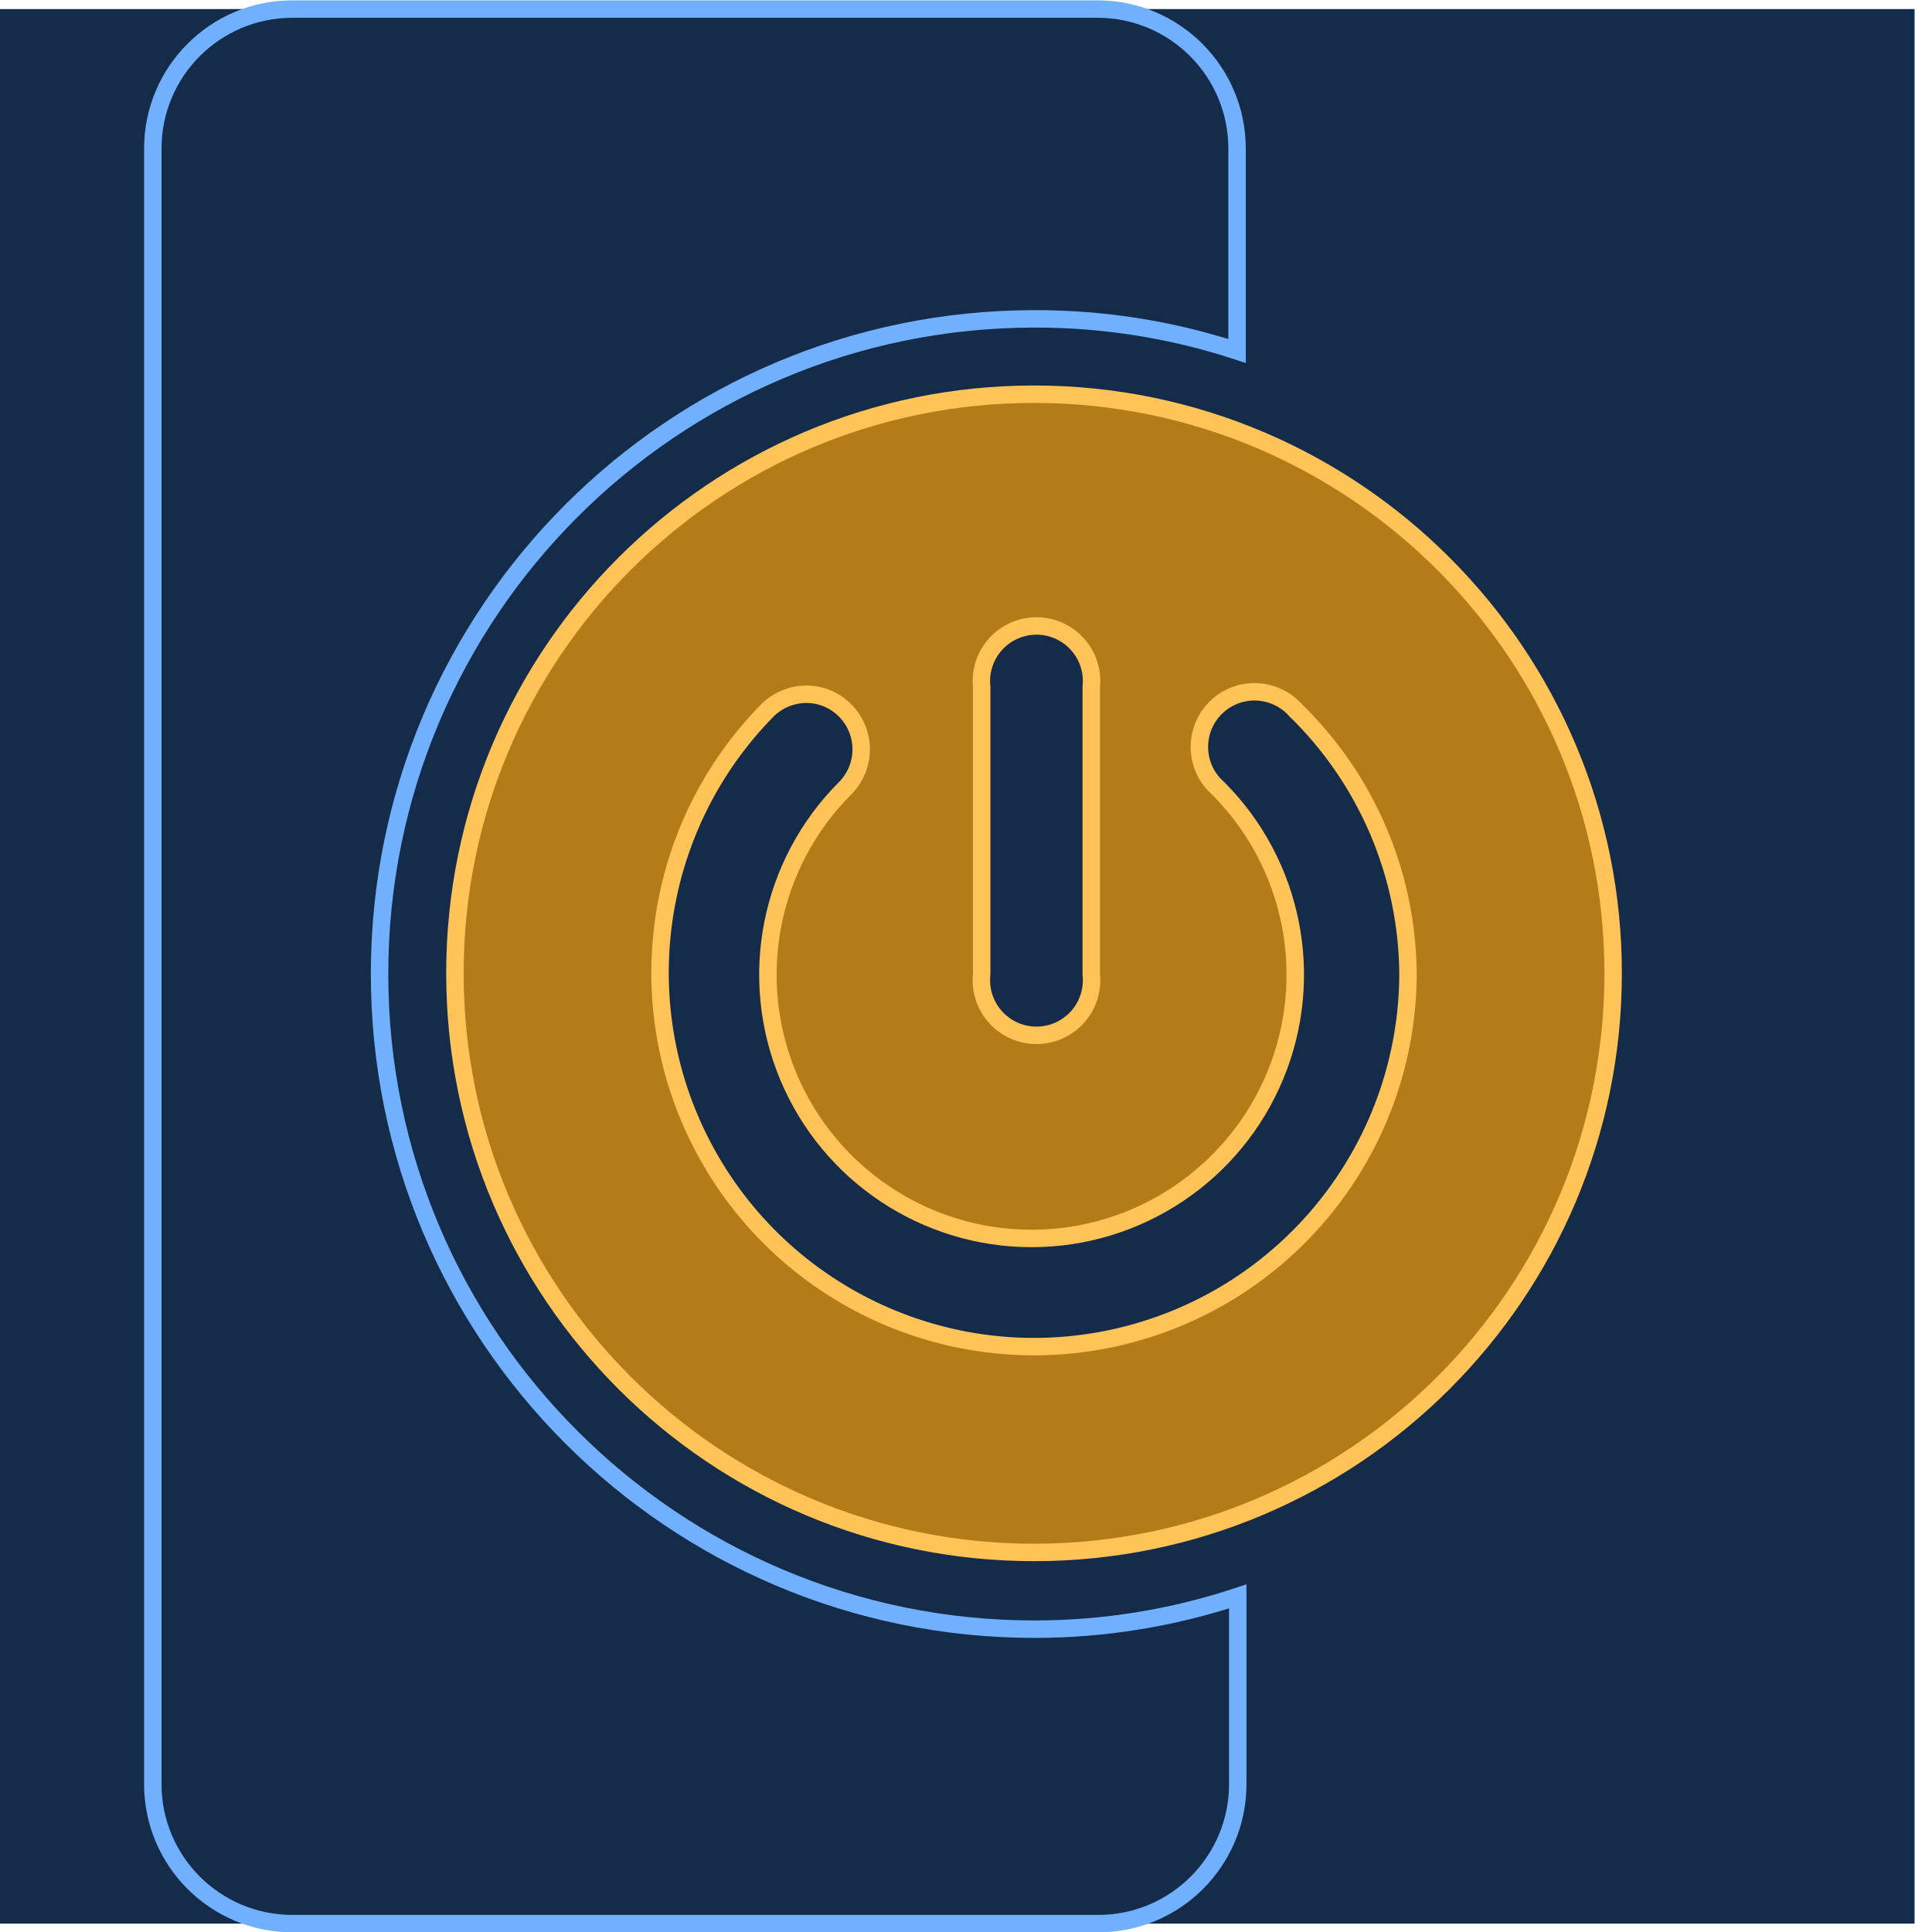
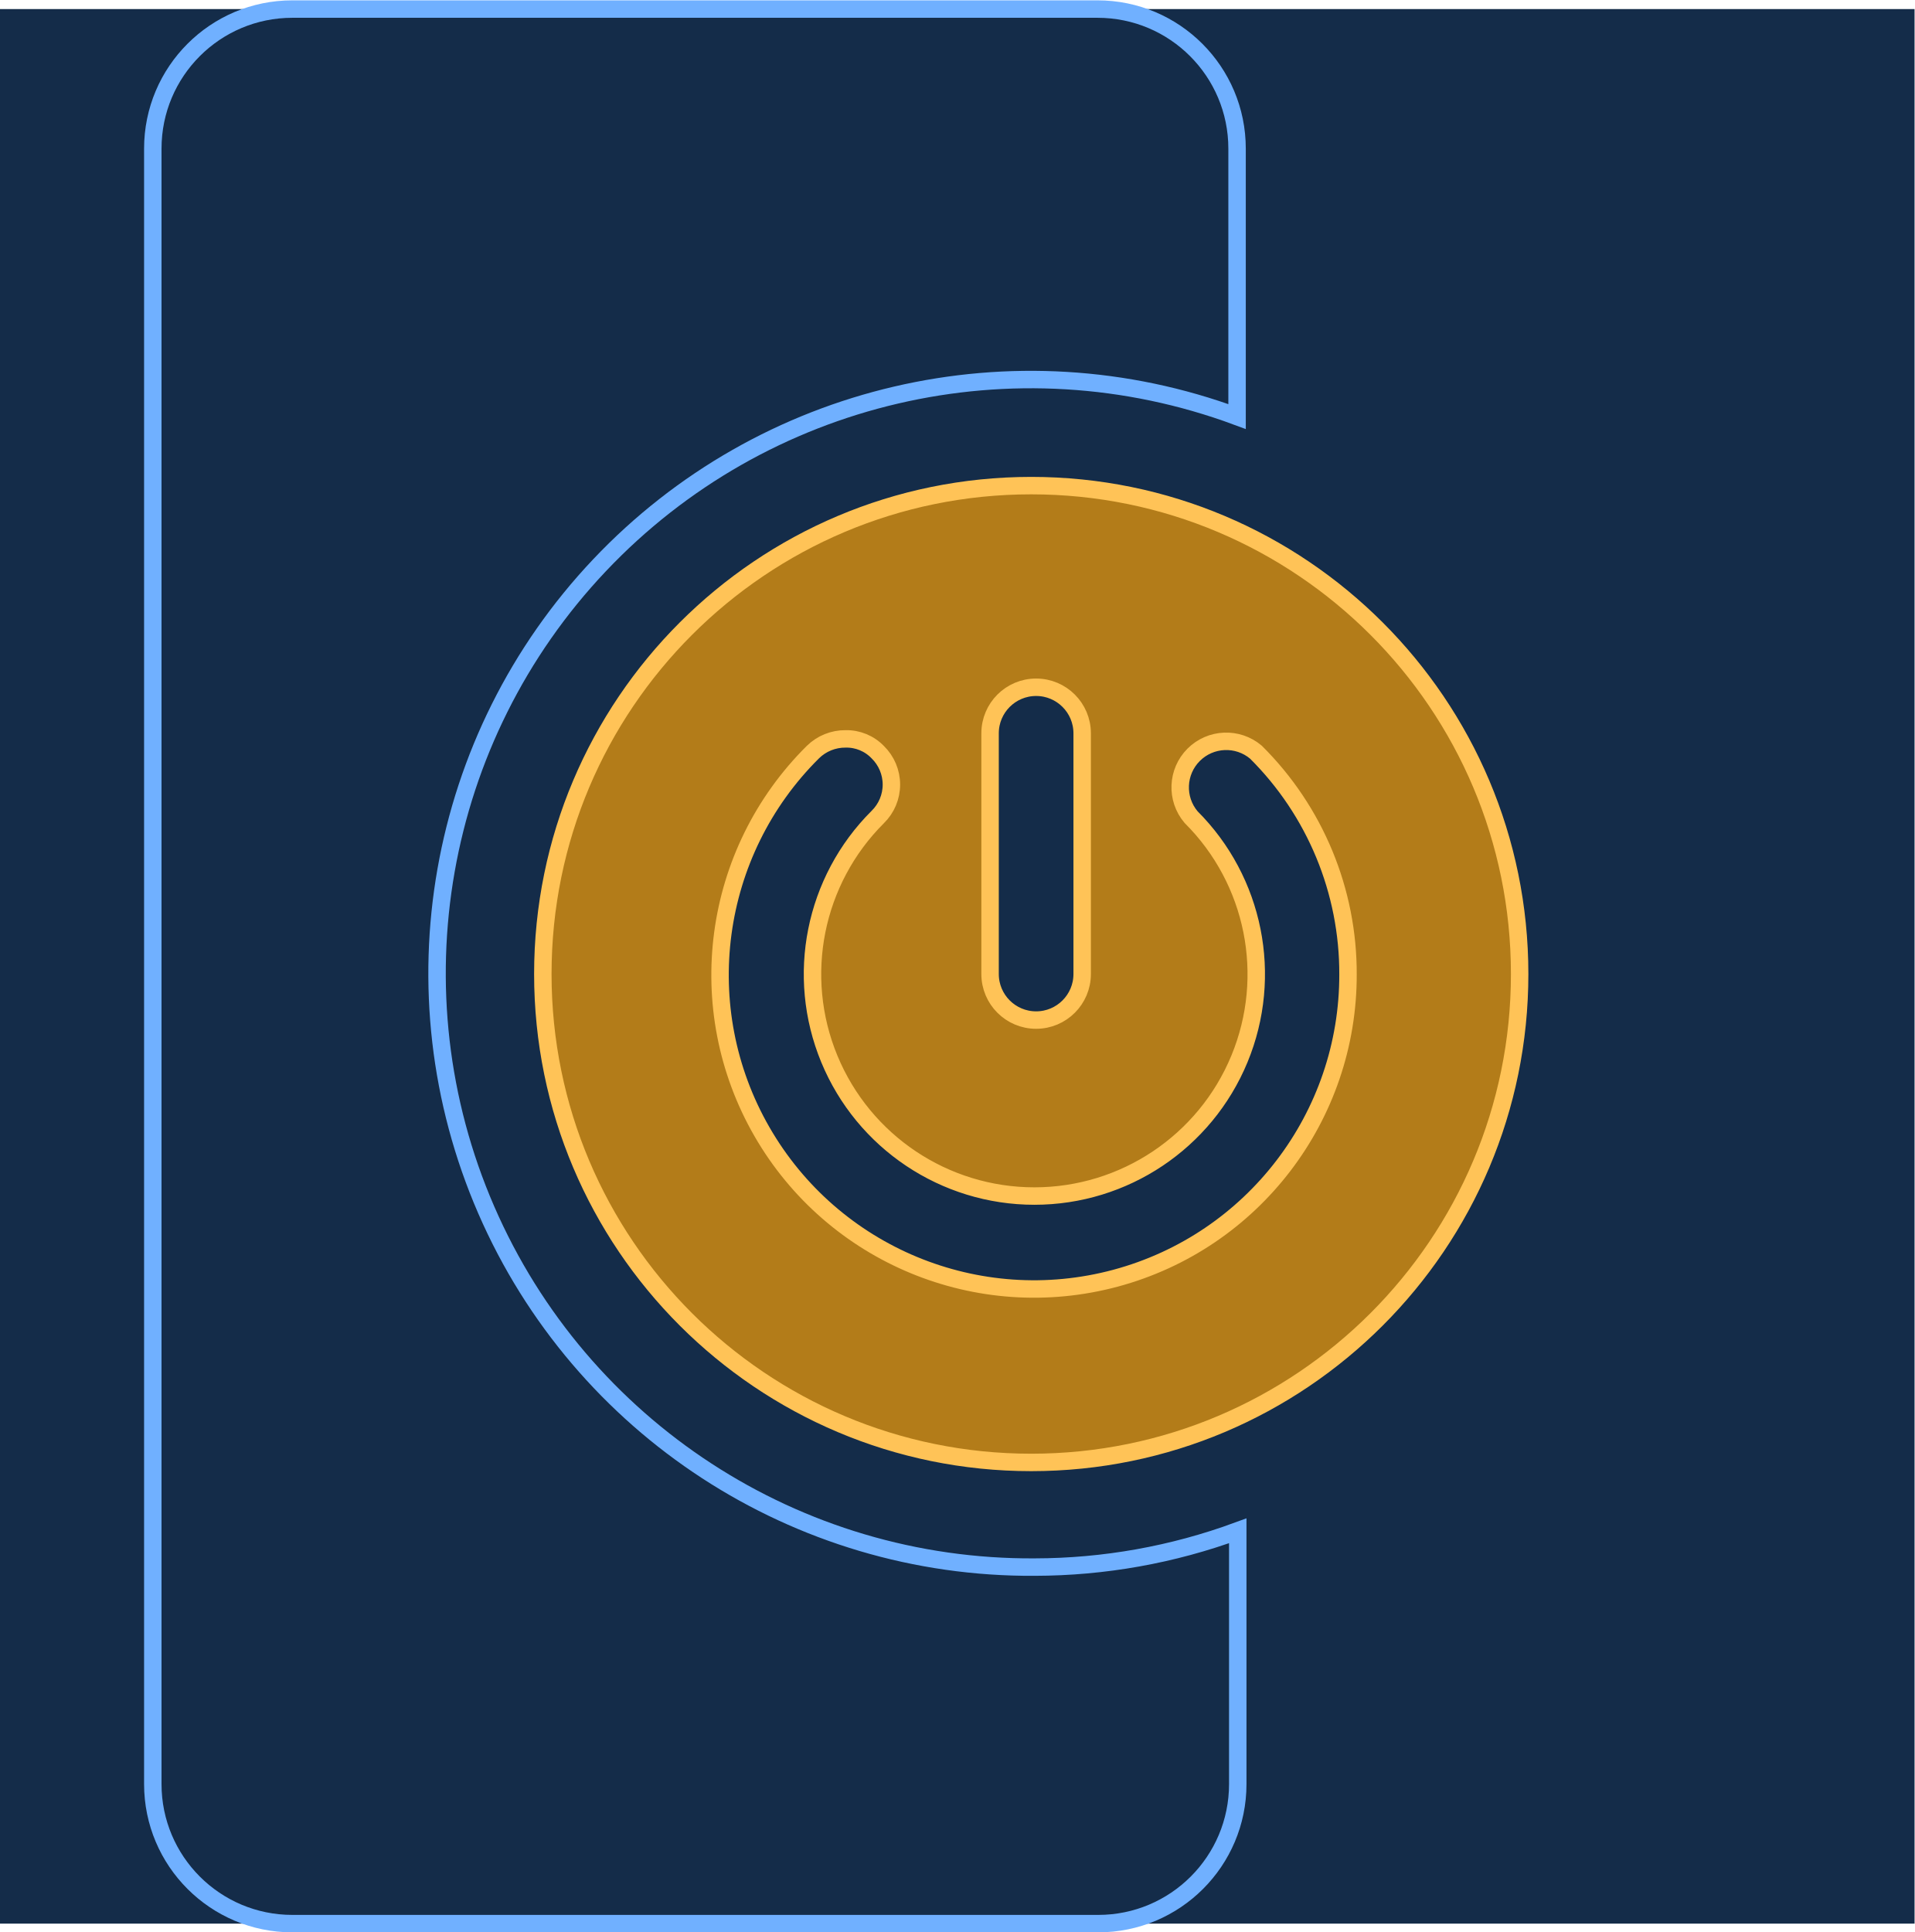
<svg xmlns="http://www.w3.org/2000/svg" viewBox="0 0 27.44 27.69">
  <defs>
    <style>
-       .cls-1, .cls-2 {
+       .cls-1, .cls-3 {
        fill: #142c49;
      }

      .cls-2 {
-         stroke: #70b0ff;
+         fill: #b37c19;
+         stroke: #ffc357;
      }

      .cls-2, .cls-3 {
        stroke-miterlimit: 10;
        stroke-width: 0.25px;
      }

      .cls-3 {
-         fill: #b37c19;
-         stroke: #ffc357;
+         stroke: #70b0ff;
      }
    </style>
  </defs>
  <g id="background">
    <rect class="cls-1" y="0.13" width="27.44" height="27.44" />
  </g>
-   <g id="iphone">
-     <path id="border" class="cls-2" d="M14.83,23.22a9.39,9.39,0,0,1,0-18.78,9.27,9.27,0,0,1,2.9.46V2a2,2,0,0,0-2-2H4.19a2,2,0,0,0-2,2V25.44a2,2,0,0,0,2,2H15.74a2,2,0,0,0,2-2V22.75A9.27,9.27,0,0,1,14.83,23.22Z" transform="translate(0 0.13)" />
-   </g>
  <g id="power">
-     <path class="cls-3" d="M23.12,13.83a8.3,8.3,0,1,0-8.29,8.29A8.3,8.3,0,0,0,23.12,13.83Zm-7.48,0a.79.79,0,1,1-1.57,0V9.72a.79.79,0,1,1,1.57,0Zm4.54,0A5.36,5.36,0,1,1,11,10.05a.8.8,0,0,1,.56-.23.78.78,0,0,1,.55.23.79.79,0,0,1,0,1.12,3.78,3.78,0,0,0,2.68,6.45,3.78,3.78,0,0,0,2.67-6.45.79.79,0,1,1,1.11-1.12A5.33,5.33,0,0,1,20.18,13.84Z" transform="translate(0 0.13)" />
+     <path class="cls-2" d="M21.78,13.83a7,7,0,1,0-7,7A7,7,0,0,0,21.78,13.83Zm-6.27,0a.66.66,0,0,1-1.32,0V10.38a.66.66,0,0,1,1.32,0Zm3.81,0a4.5,4.5,0,1,1-7.67-3.18.66.66,0,0,1,.47-.19.62.62,0,0,1,.46.19.65.65,0,0,1,0,.93,3.18,3.18,0,1,0,4.49,0,.66.66,0,0,1,.93-.93A4.47,4.47,0,0,1,19.32,13.84Z" transform="translate(0 0.13)" />
+     <path class="cls-3" d="M14.83,22.33a8.51,8.51,0,1,1,2.9-16.49V2a2,2,0,0,0-2-2H4.19a2,2,0,0,0-2,2V25.44a2,2,0,0,0,2,2H15.74a2,2,0,0,0,2-2V21.81A8.47,8.47,0,0,1,14.83,22.33Z" transform="translate(0 0.13)" />
  </g>
</svg>
